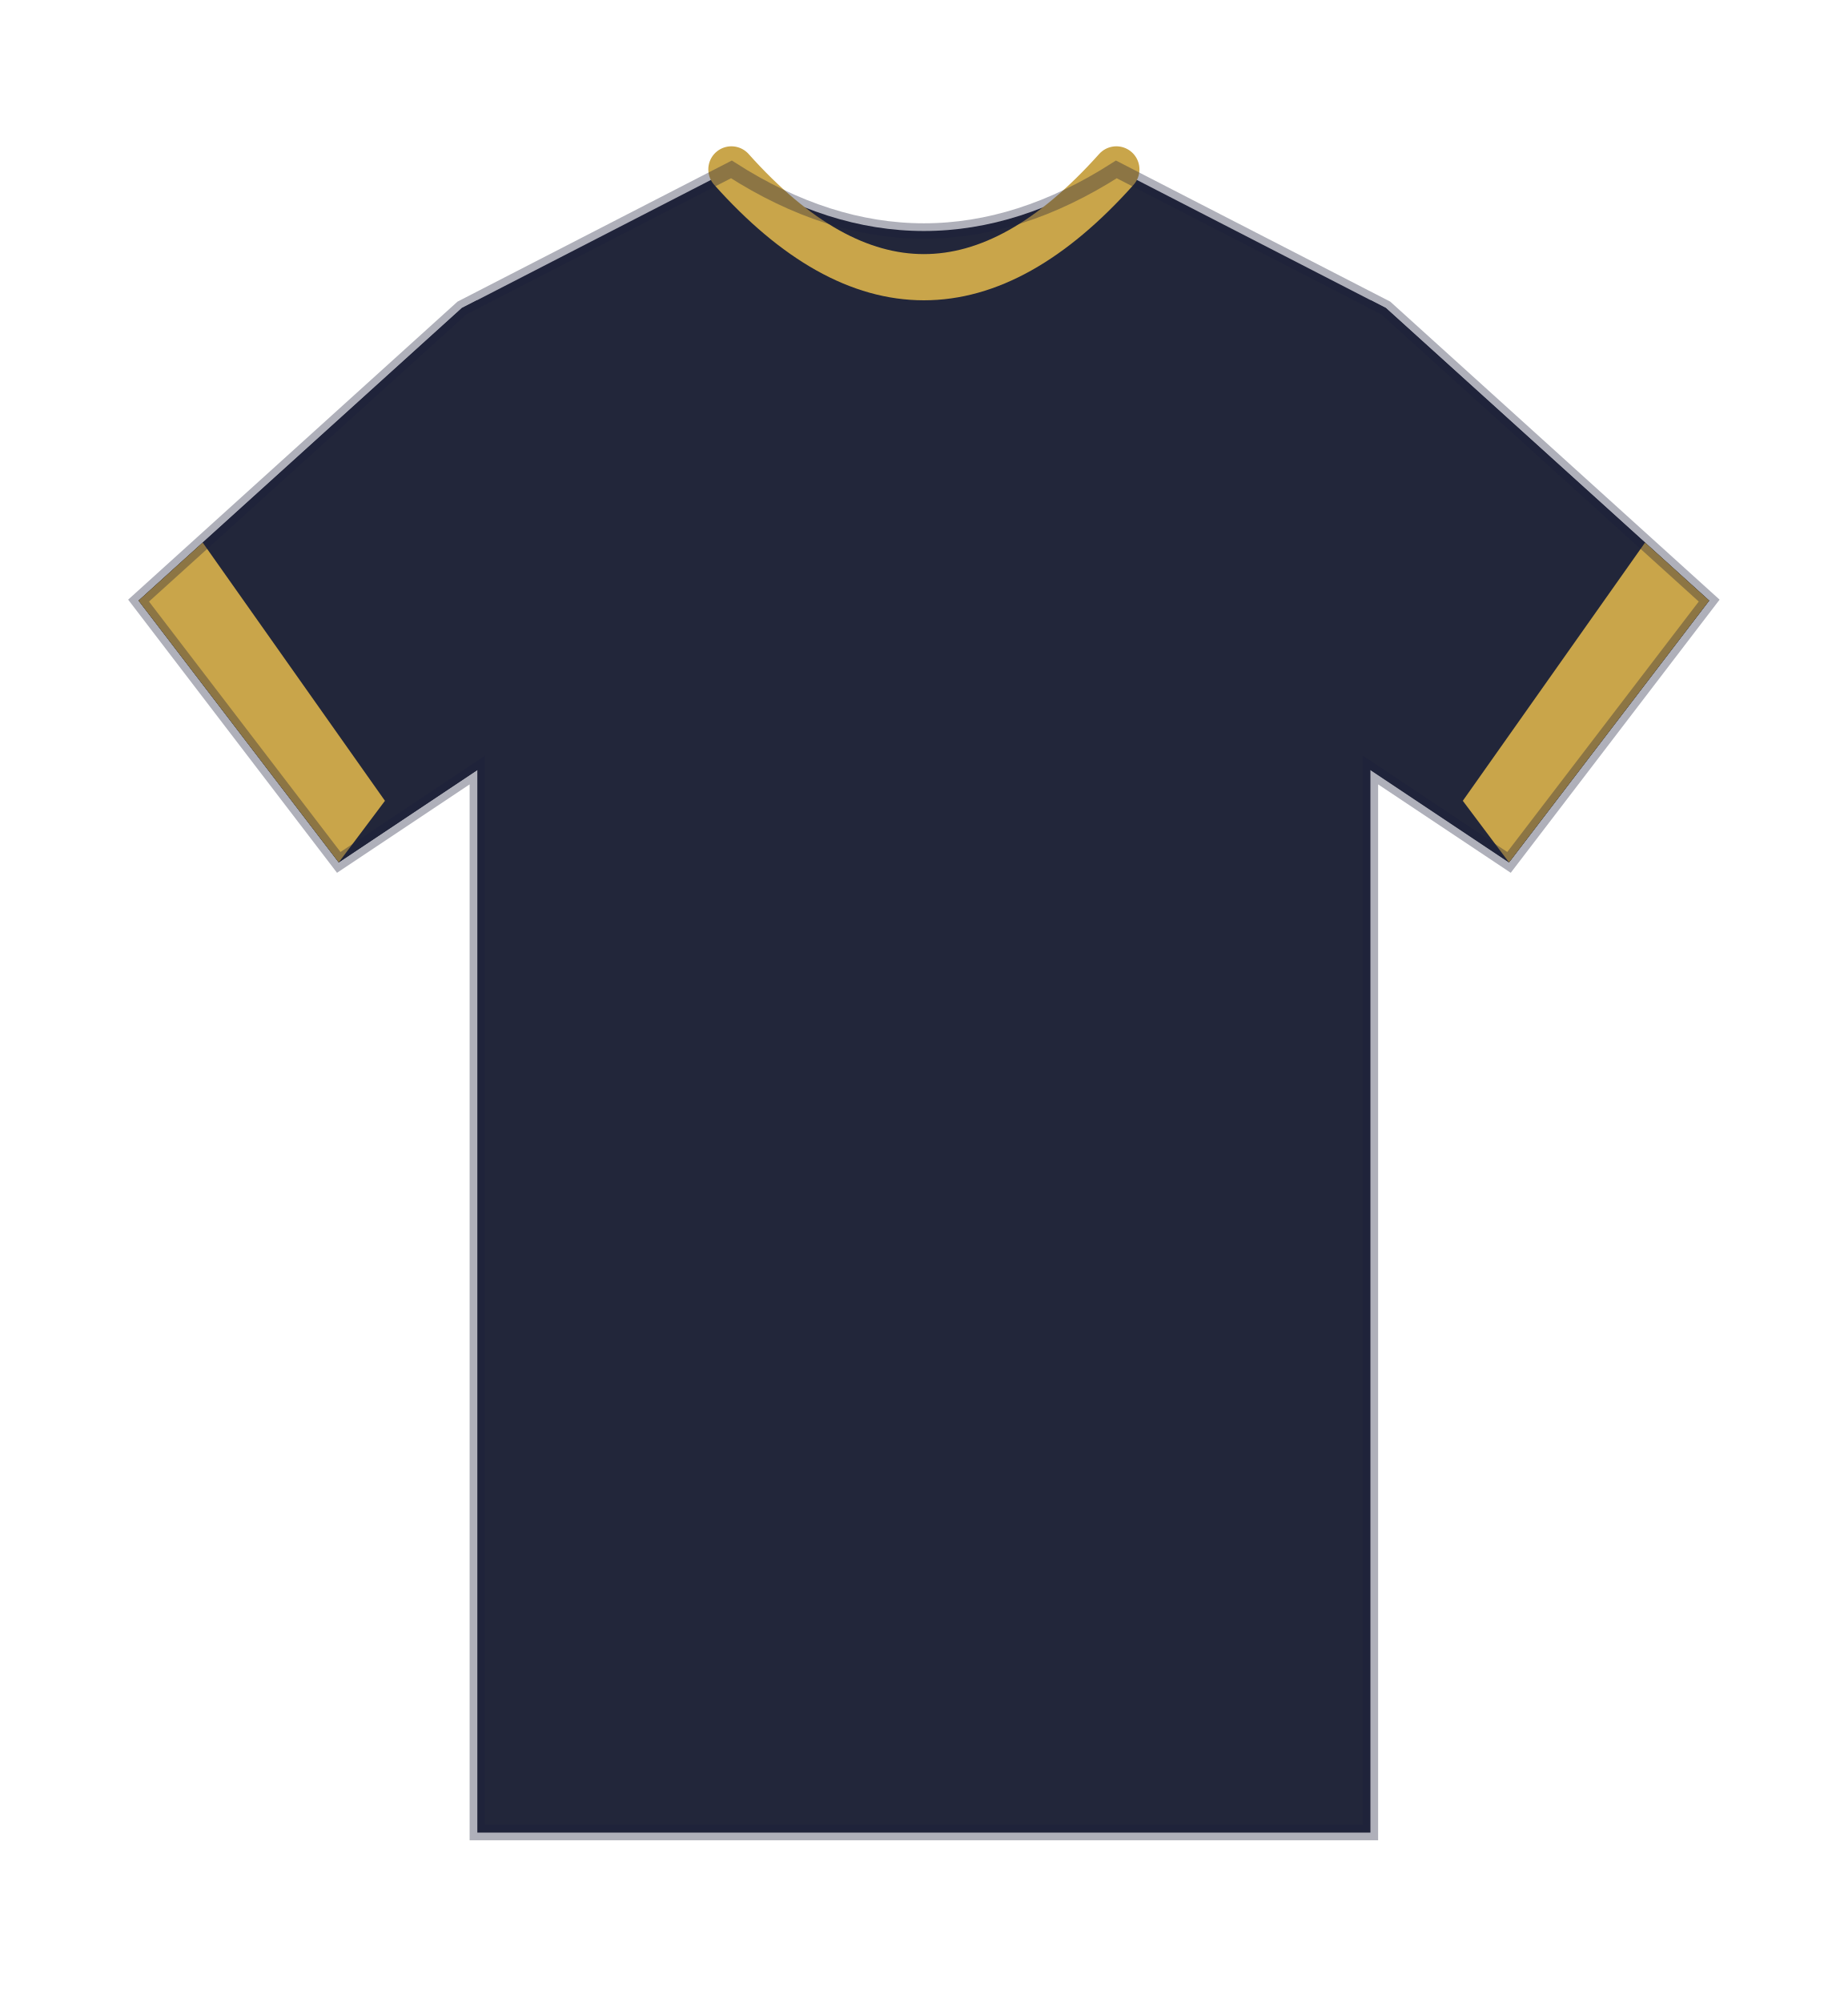
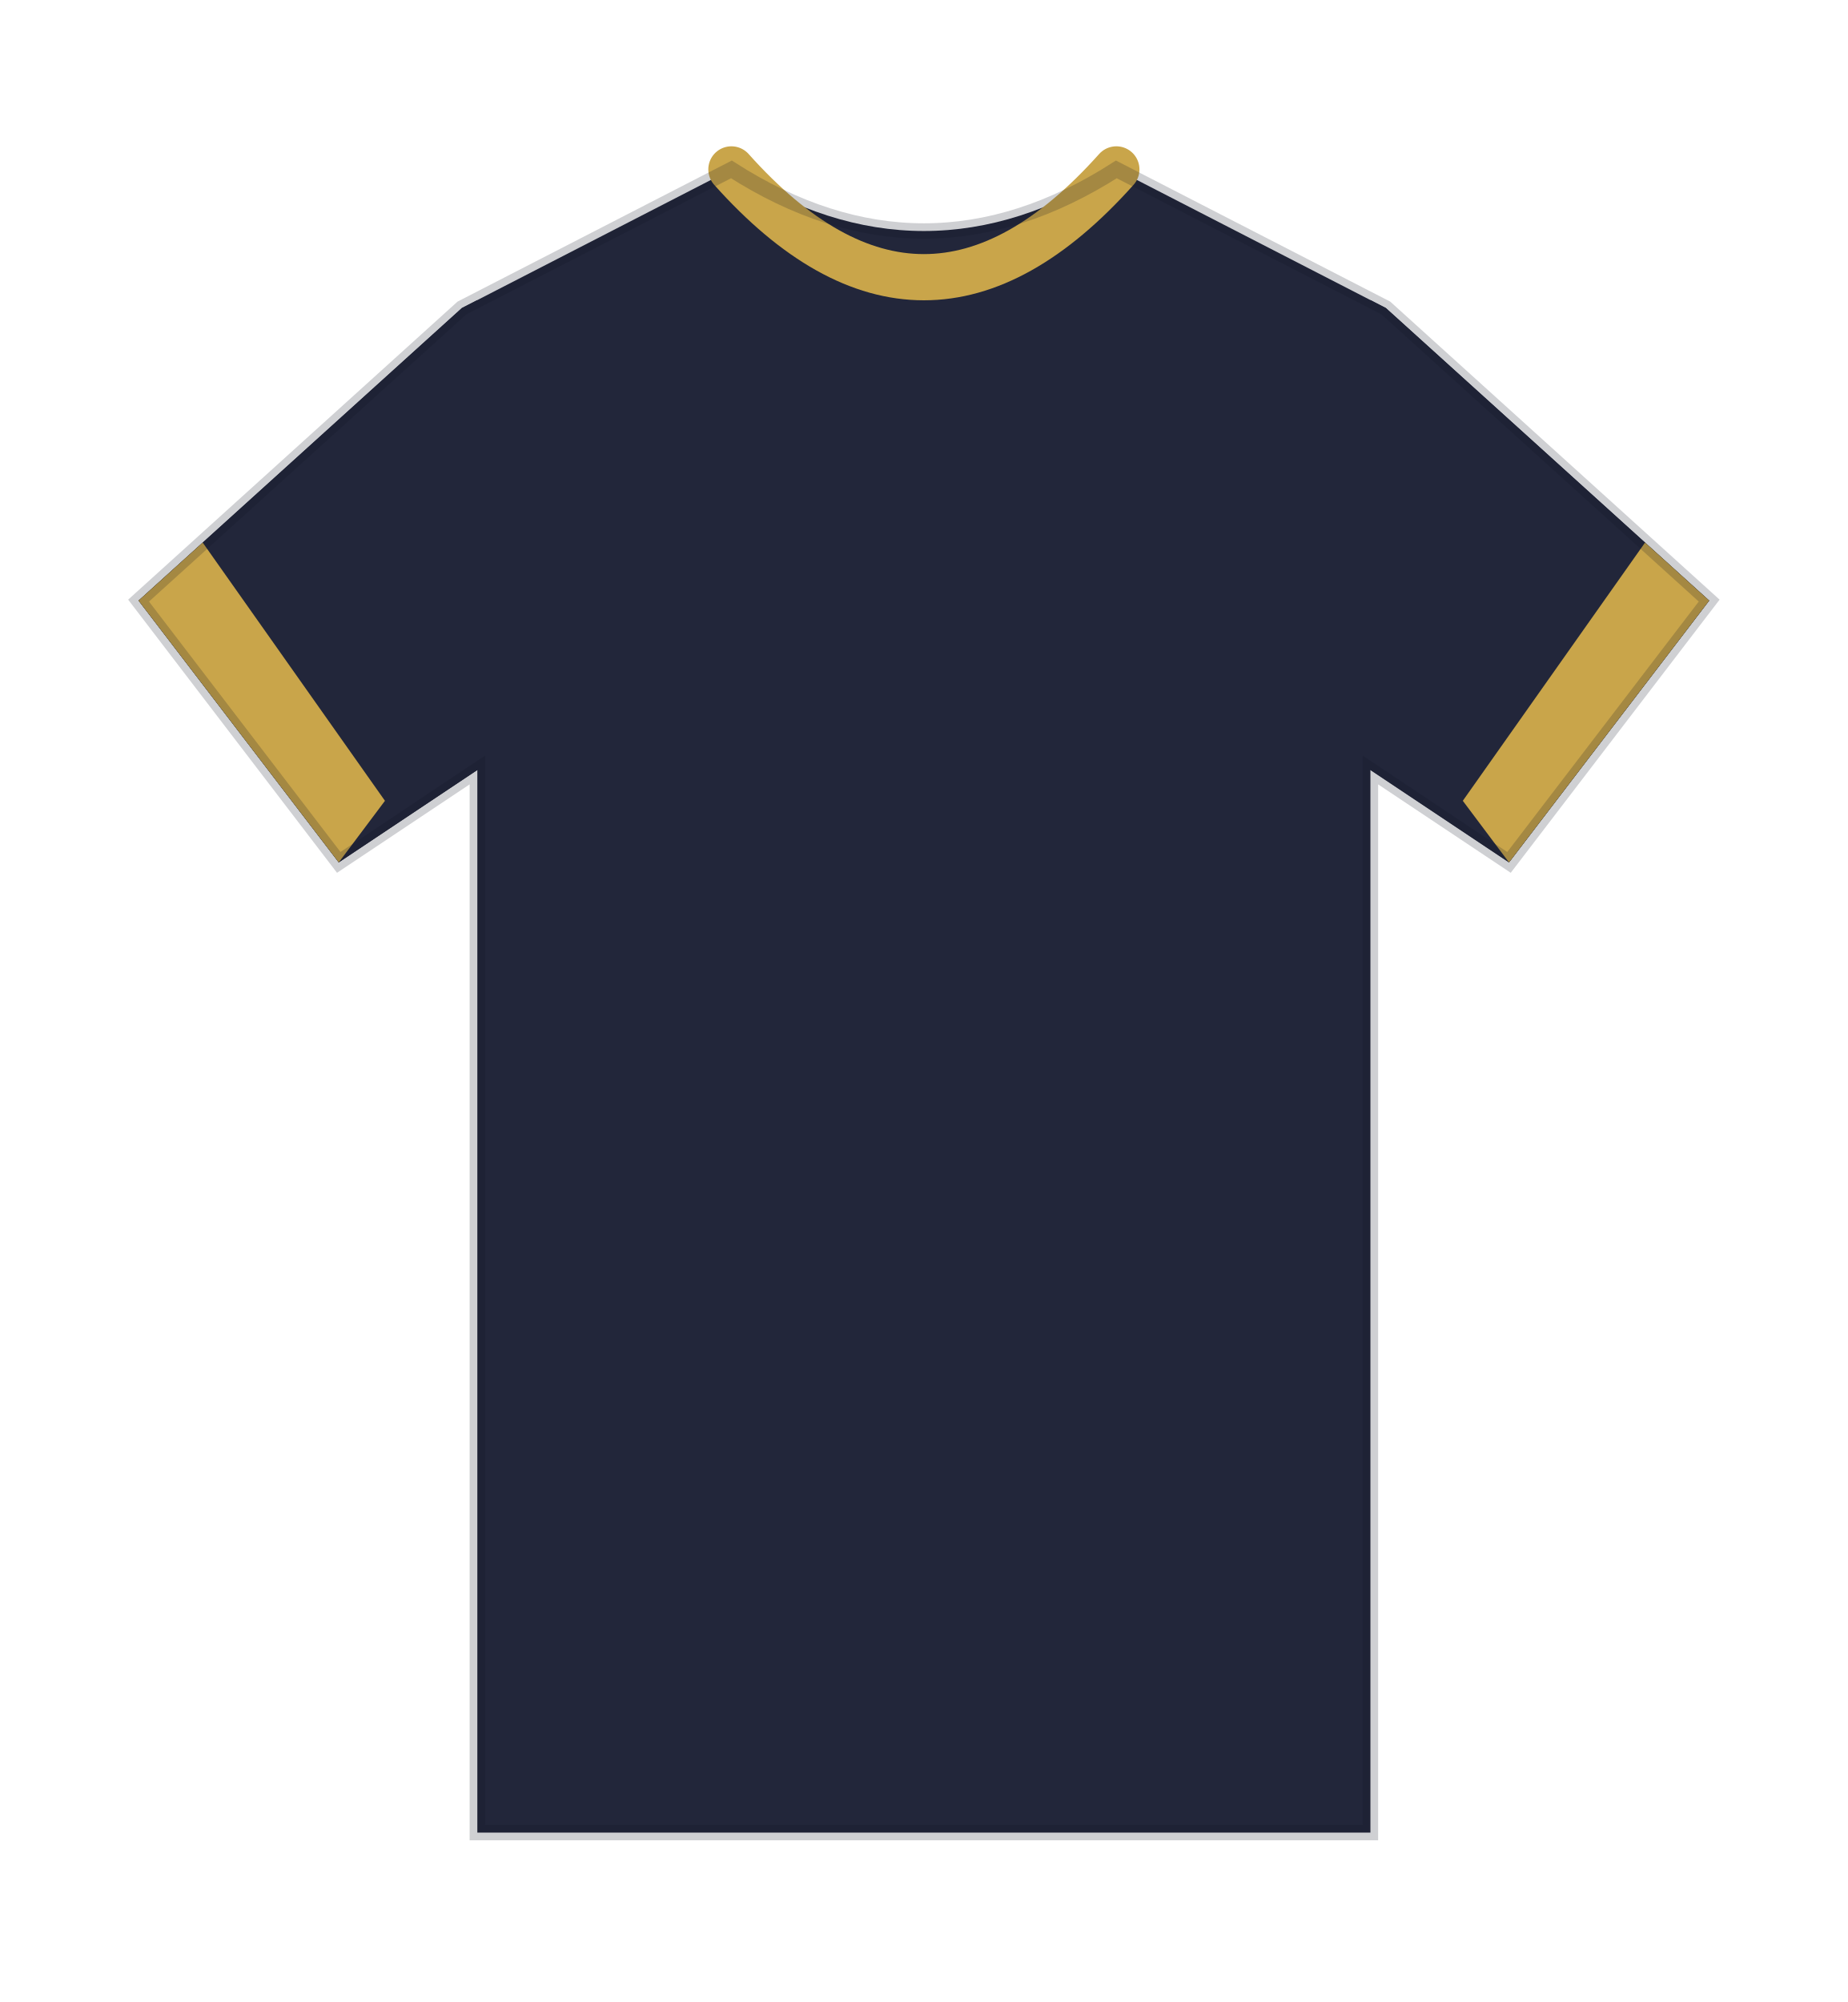
<svg xmlns="http://www.w3.org/2000/svg" viewBox="0 0 240 260" role="img" aria-label="Kit illustration">
  <defs>
    <clipPath id="b">
      <path d="M60 40 L95 22 Q120 38 145 22 L180 40 L222 78 L196 112 L178 100 L178 238 L62 238 L62 100 L44 112 L18 78 Z" />
    </clipPath>
  </defs>
  <rect width="240" height="260" fill="none" />
  <g clip-path="url(#b)">
    <rect width="240" height="260" fill="#22263a" />
    <path d="M0 0 L62 0 L62 260 L0 260Z M178 0 L240 0 L240 260 L178 260Z" fill="#22263a" />
    <path d="M18 78 L44 112 L50 104 L26 70Z M222 78 L196 112 L190 104 L214 70Z" fill="#c9a54a" />
  </g>
  <path d="M95 22 Q120 50 145 22" fill="none" stroke="#c9a54a" stroke-width="6" stroke-linecap="round" />
-   <path d="M60 40 L95 22 Q120 38 145 22 L180 40 L222 78 L196 112 L178 100 L178 238 L62 238 L62 100 L44 112 L18 78 Z" fill="none" stroke="#1b1f3b" stroke-opacity=".35" stroke-width="2" />
+   <path d="M60 40 L95 22 Q120 38 145 22 L180 40 L222 78 L196 112 L178 100 L178 238 L62 238 L62 100 L44 112 L18 78 Z" fill="none" stroke="#111827" stroke-opacity=".2" stroke-width="2" />
</svg>
